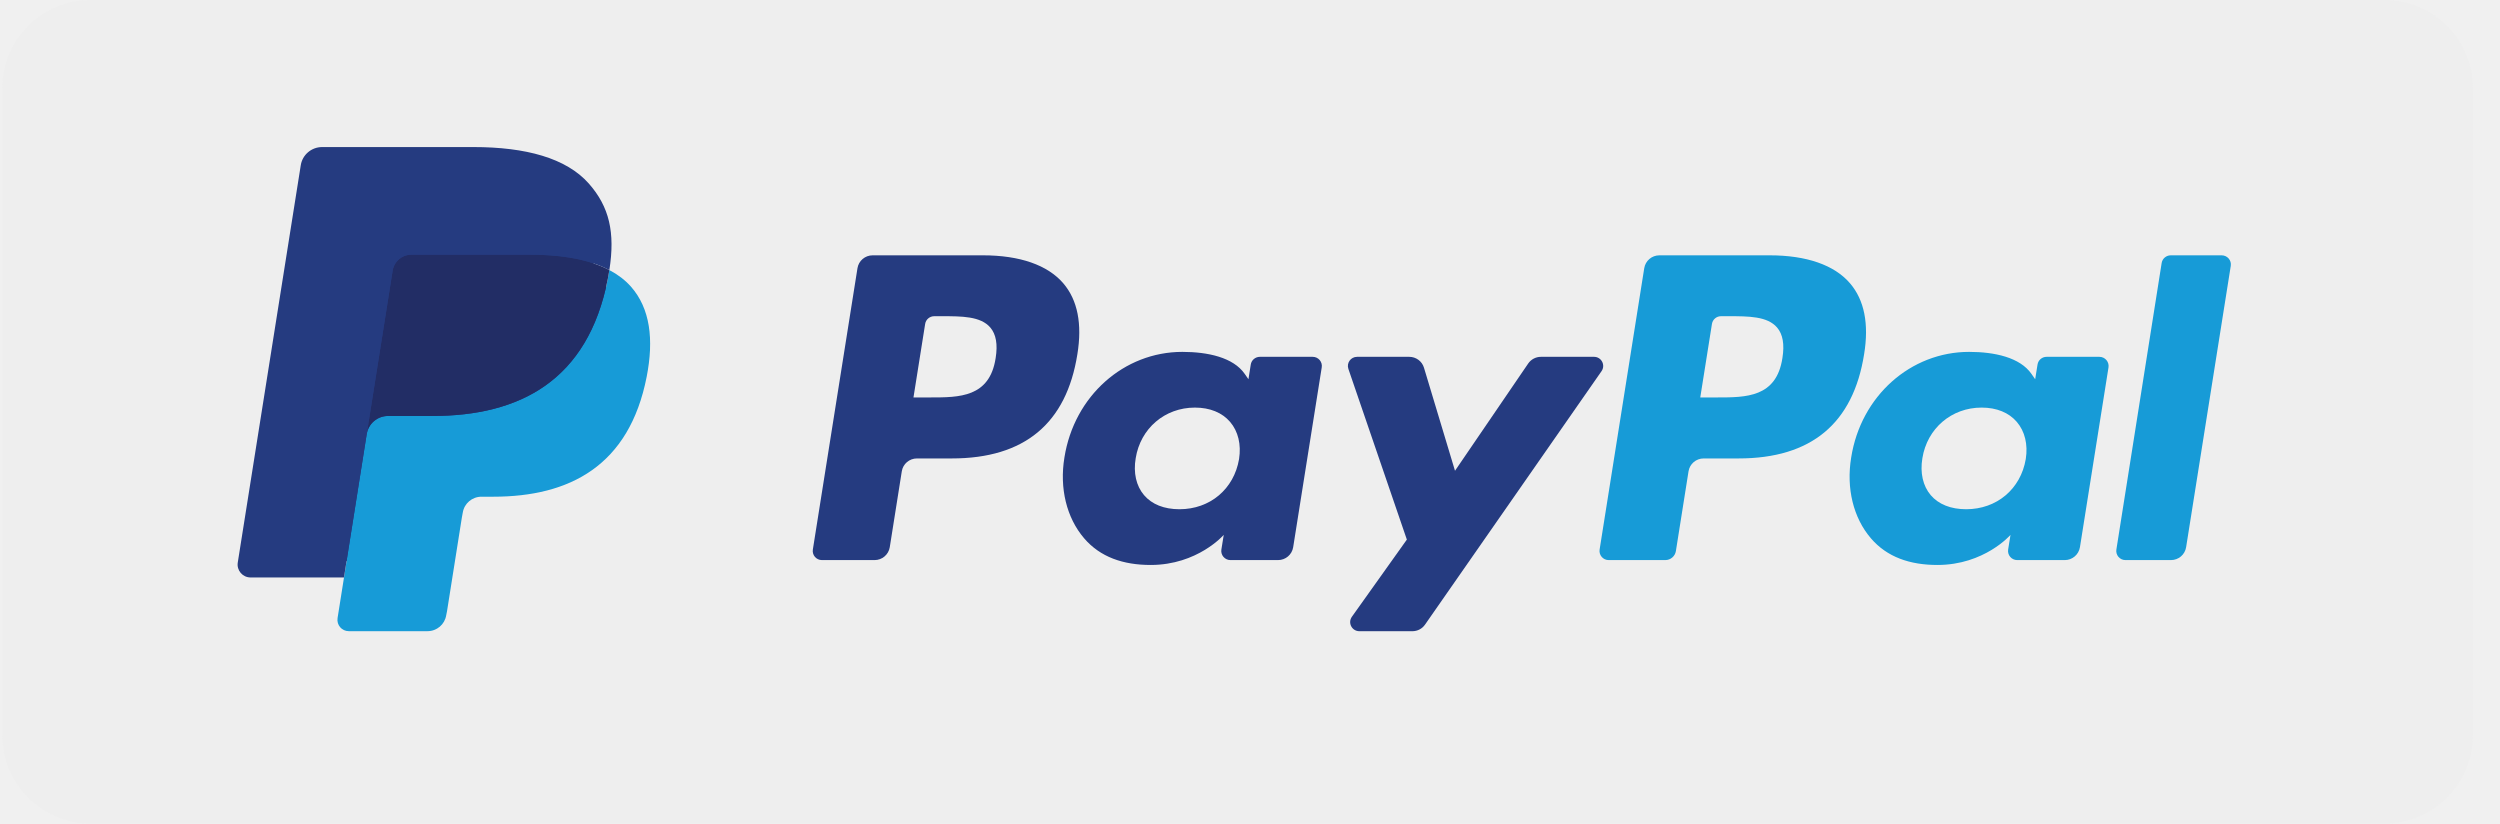
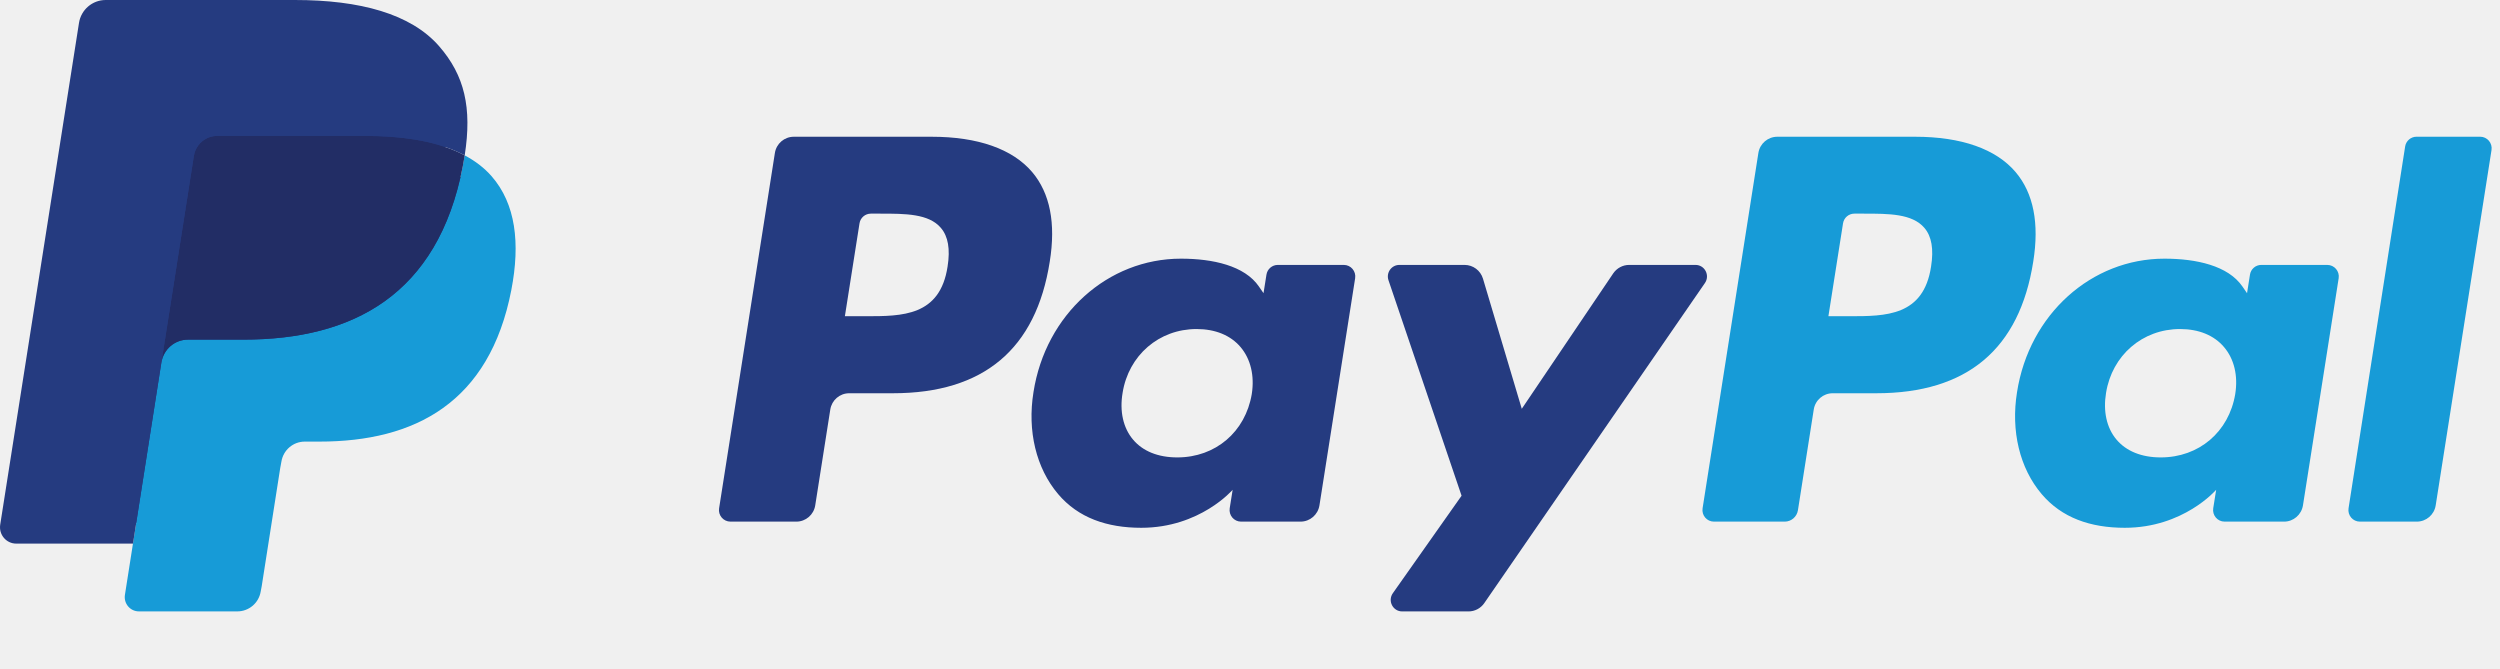
- <svg xmlns="http://www.w3.org/2000/svg" width="85" height="28" viewBox="0 0 85 28" fill="none">
-   <rect x="0.078" width="84" height="28" rx="3" fill="#EEEEEE" />
-   <g clip-path="url(#clip0_5593_134)">
-     <path d="M33.419 8.681H29.669C29.412 8.681 29.194 8.867 29.154 9.119L27.637 18.684C27.607 18.873 27.754 19.043 27.946 19.043H29.736C29.993 19.043 30.211 18.858 30.252 18.605L30.661 16.025C30.7 15.773 30.919 15.587 31.175 15.587H32.362C34.833 15.587 36.258 14.398 36.631 12.042C36.799 11.011 36.638 10.201 36.153 9.634C35.62 9.011 34.674 8.681 33.419 8.681ZM33.852 12.175C33.647 13.513 32.618 13.513 31.624 13.513H31.058L31.455 11.014C31.479 10.862 31.61 10.751 31.764 10.751H32.023C32.701 10.751 33.339 10.751 33.67 11.135C33.866 11.364 33.927 11.705 33.852 12.175Z" fill="#253B80" />
-     <path d="M44.631 12.132H42.835C42.682 12.132 42.55 12.243 42.526 12.394L42.447 12.894L42.321 12.713C41.933 12.152 41.066 11.964 40.2 11.964C38.216 11.964 36.521 13.459 36.19 15.556C36.019 16.602 36.263 17.603 36.859 18.3C37.407 18.942 38.19 19.209 39.122 19.209C40.721 19.209 41.607 18.186 41.607 18.186L41.527 18.683C41.497 18.873 41.644 19.043 41.836 19.043H43.453C43.711 19.043 43.928 18.857 43.968 18.605L44.939 12.491C44.97 12.303 44.823 12.132 44.631 12.132ZM42.128 15.609C41.955 16.629 41.14 17.314 40.102 17.314C39.58 17.314 39.163 17.148 38.896 16.833C38.63 16.52 38.529 16.074 38.614 15.578C38.776 14.566 39.604 13.858 40.626 13.858C41.136 13.858 41.551 14.027 41.824 14.345C42.098 14.666 42.206 15.114 42.128 15.609Z" fill="#253B80" />
-     <path d="M54.196 12.132H52.391C52.219 12.132 52.057 12.217 51.959 12.359L49.47 16.006L48.415 12.502C48.349 12.282 48.145 12.132 47.915 12.132H46.142C45.926 12.132 45.776 12.341 45.845 12.543L47.833 18.346L45.964 20.97C45.817 21.177 45.965 21.461 46.219 21.461H48.022C48.193 21.461 48.353 21.378 48.45 21.238L54.452 12.62C54.596 12.414 54.449 12.132 54.196 12.132Z" fill="#253B80" />
-     <path d="M60.169 8.681H56.418C56.162 8.681 55.944 8.867 55.904 9.119L54.387 18.684C54.357 18.873 54.504 19.043 54.695 19.043H56.62C56.799 19.043 56.952 18.913 56.98 18.737L57.41 16.025C57.45 15.773 57.668 15.587 57.924 15.587H59.111C61.582 15.587 63.007 14.398 63.38 12.042C63.549 11.011 63.387 10.201 62.902 9.634C62.369 9.011 61.424 8.681 60.169 8.681ZM60.602 12.175C60.397 13.513 59.369 13.513 58.374 13.513H57.809L58.206 11.014C58.23 10.862 58.36 10.751 58.514 10.751H58.774C59.451 10.751 60.09 10.751 60.42 11.135C60.617 11.364 60.677 11.705 60.602 12.175Z" fill="#179BD7" />
-     <path d="M71.379 12.132H69.584C69.43 12.132 69.299 12.243 69.276 12.394L69.196 12.894L69.07 12.713C68.681 12.152 67.815 11.964 66.95 11.964C64.965 11.964 63.27 13.459 62.94 15.556C62.769 16.602 63.012 17.603 63.609 18.3C64.157 18.942 64.939 19.209 65.871 19.209C67.47 19.209 68.357 18.186 68.357 18.186L68.277 18.683C68.246 18.873 68.394 19.043 68.586 19.043H70.203C70.459 19.043 70.677 18.857 70.718 18.605L71.689 12.491C71.718 12.303 71.571 12.132 71.379 12.132ZM68.876 15.609C68.703 16.629 67.888 17.314 66.849 17.314C66.329 17.314 65.911 17.148 65.643 16.833C65.378 16.52 65.278 16.074 65.361 15.578C65.524 14.566 66.351 13.858 67.374 13.858C67.884 13.858 68.299 14.027 68.572 14.345C68.846 14.666 68.955 15.114 68.876 15.609Z" fill="#179BD7" />
-     <path d="M73.496 8.944L71.957 18.684C71.927 18.873 72.074 19.043 72.265 19.043H73.813C74.07 19.043 74.288 18.858 74.328 18.605L75.846 9.04C75.876 8.851 75.729 8.681 75.537 8.681H73.805C73.652 8.681 73.52 8.792 73.496 8.944Z" fill="#179BD7" />
-     <path d="M12.063 20.902L12.35 19.09L11.711 19.076H8.66L10.78 5.705C10.787 5.664 10.808 5.627 10.839 5.6C10.871 5.573 10.911 5.559 10.952 5.559H16.096C17.804 5.559 18.982 5.912 19.598 6.61C19.886 6.937 20.07 7.279 20.159 7.655C20.252 8.05 20.254 8.522 20.163 9.098L20.156 9.139V9.508L20.444 9.671C20.687 9.799 20.88 9.946 21.029 10.114C21.275 10.393 21.435 10.749 21.502 11.171C21.572 11.604 21.549 12.12 21.435 12.705C21.303 13.377 21.09 13.962 20.803 14.441C20.539 14.882 20.202 15.248 19.802 15.532C19.421 15.801 18.967 16.006 18.454 16.137C17.957 16.265 17.391 16.33 16.77 16.33H16.369C16.083 16.33 15.805 16.433 15.587 16.617C15.368 16.804 15.223 17.061 15.179 17.341L15.149 17.504L14.642 20.698L14.619 20.815C14.613 20.852 14.602 20.871 14.587 20.883C14.573 20.895 14.554 20.902 14.534 20.902H12.063Z" fill="#253B80" />
-     <path d="M20.718 9.182C20.703 9.28 20.685 9.38 20.666 9.482C19.987 12.946 17.666 14.143 14.703 14.143H13.193C12.831 14.143 12.525 14.405 12.469 14.761L11.696 19.635L11.477 21.016C11.441 21.25 11.622 21.46 11.858 21.46H14.535C14.852 21.46 15.121 21.231 15.171 20.92L15.198 20.785L15.702 17.604L15.734 17.429C15.783 17.117 16.053 16.888 16.37 16.888H16.77C19.364 16.888 21.394 15.841 21.987 12.81C22.235 11.544 22.107 10.487 21.451 9.744C21.252 9.52 21.006 9.334 20.718 9.182Z" fill="#179BD7" />
-     <path d="M20.009 8.9C19.905 8.87 19.798 8.843 19.688 8.819C19.578 8.795 19.465 8.773 19.349 8.755C18.942 8.689 18.496 8.658 18.018 8.658H13.987C13.887 8.658 13.793 8.681 13.709 8.721C13.523 8.81 13.385 8.985 13.351 9.199L12.493 14.603L12.469 14.76C12.525 14.405 12.831 14.143 13.193 14.143H14.702C17.666 14.143 19.987 12.945 20.666 9.482C20.686 9.379 20.703 9.279 20.718 9.182C20.547 9.091 20.361 9.014 20.16 8.948C20.111 8.931 20.06 8.916 20.009 8.9Z" fill="#222D65" />
-     <path d="M13.35 9.199C13.384 8.985 13.522 8.81 13.708 8.722C13.793 8.681 13.887 8.659 13.986 8.659H18.018C18.495 8.659 18.941 8.69 19.348 8.755C19.464 8.774 19.577 8.795 19.688 8.819C19.797 8.844 19.904 8.871 20.008 8.901C20.059 8.916 20.11 8.932 20.16 8.948C20.36 9.014 20.546 9.092 20.718 9.182C20.92 7.902 20.716 7.03 20.02 6.241C19.253 5.372 17.869 5 16.097 5H10.953C10.591 5 10.282 5.262 10.226 5.618L8.084 19.126C8.041 19.393 8.249 19.634 8.52 19.634H11.695L12.493 14.603L13.35 9.199Z" fill="#253B80" />
-   </g>
-   <defs>
-     <clipPath id="clip0_5593_134">
-       <rect width="68" height="18" fill="white" transform="translate(8.07812 5)" />
-     </clipPath>
-   </defs>
+ <svg xmlns="http://www.w3.org/2000/svg" width="86" height="23" viewBox="0 0 86 23" fill="none">
+   <path d="M32.05 4.704H27.307C26.982 4.704 26.706 4.941 26.656 5.263L24.737 17.486C24.699 17.727 24.885 17.944 25.129 17.944H27.393C27.718 17.944 27.994 17.707 28.044 17.384L28.562 14.088C28.612 13.765 28.888 13.528 29.212 13.528H30.714C33.838 13.528 35.641 12.009 36.112 8.998C36.325 7.681 36.121 6.646 35.508 5.921C34.833 5.125 33.638 4.704 32.05 4.704ZM32.597 9.168C32.338 10.878 31.038 10.878 29.78 10.878H29.064L29.567 7.684C29.596 7.491 29.763 7.349 29.957 7.349H30.285C31.142 7.349 31.95 7.349 32.367 7.84C32.616 8.132 32.692 8.567 32.597 9.168Z" fill="#253B80" />
+   <path d="M46.227 9.113H43.956C43.763 9.113 43.595 9.255 43.566 9.448L43.465 10.086L43.306 9.855C42.815 9.138 41.718 8.898 40.623 8.898C38.114 8.898 35.97 10.809 35.552 13.488C35.335 14.825 35.644 16.104 36.398 16.995C37.091 17.814 38.081 18.156 39.259 18.156C41.282 18.156 42.403 16.849 42.403 16.849L42.302 17.483C42.264 17.726 42.45 17.944 42.692 17.944H44.738C45.063 17.944 45.338 17.706 45.389 17.384L46.617 9.571C46.655 9.331 46.47 9.113 46.227 9.113ZM43.061 13.555C42.842 14.859 41.812 15.735 40.499 15.735C39.839 15.735 39.312 15.522 38.974 15.119C38.638 14.719 38.51 14.15 38.617 13.516C38.822 12.223 39.869 11.319 41.162 11.319C41.807 11.319 42.332 11.534 42.677 11.941C43.023 12.351 43.16 12.924 43.061 13.555Z" fill="#253B80" />
+   <path d="M58.325 9.113H56.042C55.825 9.113 55.62 9.222 55.496 9.403L52.349 14.063L51.014 9.585C50.93 9.305 50.673 9.113 50.382 9.113H48.139C47.866 9.113 47.677 9.38 47.763 9.638L50.278 17.053L47.914 20.406C47.728 20.67 47.915 21.033 48.236 21.033H50.516C50.733 21.033 50.935 20.927 51.058 20.749L58.649 9.737C58.831 9.473 58.645 9.113 58.325 9.113Z" fill="#253B80" />
+   <path d="M65.882 4.704H61.138C60.815 4.704 60.538 4.941 60.488 5.263L58.569 17.486C58.531 17.727 58.717 17.944 58.959 17.944H61.394C61.62 17.944 61.813 17.778 61.849 17.552L62.393 14.088C62.443 13.765 62.72 13.528 63.044 13.528H64.544C67.669 13.528 69.472 12.009 69.944 8.998C70.156 7.681 69.952 6.646 69.338 5.921C68.665 5.125 67.47 4.704 65.882 4.704ZM66.429 9.168C66.171 10.878 64.87 10.878 63.612 10.878H62.897L63.4 7.684C63.43 7.491 63.595 7.349 63.79 7.349H64.118C64.974 7.349 65.782 7.349 66.2 7.84C66.449 8.132 66.524 8.567 66.429 9.168Z" fill="#179BD7" />
+   <path d="M80.058 9.113H77.788C77.594 9.113 77.428 9.255 77.399 9.448L77.298 10.086L77.139 9.855C76.647 9.138 75.551 8.898 74.457 8.898C71.947 8.898 69.804 10.809 69.386 13.488C69.17 14.825 69.477 16.104 70.232 16.995C70.925 17.814 71.914 18.156 73.092 18.156C75.115 18.156 76.236 16.849 76.236 16.849L76.135 17.483C76.097 17.726 76.283 17.944 76.526 17.944H78.572C78.895 17.944 79.171 17.706 79.222 17.384L80.45 9.571C80.488 9.331 80.302 9.113 80.058 9.113ZM76.892 13.555C76.675 14.859 75.643 15.735 74.33 15.735C73.672 15.735 73.143 15.522 72.805 15.119C72.469 14.719 72.343 14.15 72.448 13.516C72.654 12.223 73.7 11.319 74.993 11.319C75.638 11.319 76.163 11.534 76.508 11.941C76.856 12.351 76.993 12.924 76.892 13.555Z" fill="#179BD7" />
+   <path d="M82.737 5.039L80.79 17.485C80.752 17.727 80.938 17.944 81.18 17.944H83.137C83.462 17.944 83.738 17.707 83.788 17.384L85.708 5.162C85.746 4.921 85.56 4.703 85.318 4.703H83.127C82.933 4.704 82.767 4.846 82.737 5.039Z" fill="#179BD7" />
+   <path d="M5.04 20.319L5.403 18.004L4.595 17.985H0.736L3.418 0.9C3.426 0.849 3.453 0.801 3.492 0.767C3.532 0.733 3.583 0.714 3.635 0.714H10.141C12.301 0.714 13.791 1.165 14.569 2.057C14.934 2.475 15.166 2.912 15.279 3.393C15.397 3.897 15.399 4.5 15.284 5.236L15.275 5.289V5.76L15.64 5.968C15.947 6.132 16.191 6.319 16.379 6.534C16.691 6.892 16.892 7.346 16.978 7.885C17.066 8.439 17.037 9.098 16.892 9.845C16.726 10.703 16.457 11.451 16.094 12.063C15.759 12.627 15.333 13.095 14.828 13.457C14.345 13.801 13.772 14.063 13.123 14.23C12.495 14.395 11.778 14.477 10.992 14.477H10.486C10.124 14.477 9.773 14.608 9.497 14.843C9.22 15.083 9.037 15.411 8.981 15.769L8.942 15.977L8.302 20.058L8.272 20.208C8.265 20.255 8.252 20.279 8.232 20.295C8.215 20.31 8.19 20.319 8.166 20.319H5.04Z" fill="#253B80" />
+   <path d="M15.984 5.344C15.965 5.468 15.942 5.596 15.917 5.727C15.059 10.153 12.124 11.683 8.376 11.683H6.467C6.009 11.683 5.622 12.017 5.551 12.472L4.574 18.7L4.297 20.465C4.251 20.763 4.479 21.032 4.779 21.032H8.164C8.565 21.032 8.906 20.74 8.969 20.343L9.002 20.17L9.639 16.105L9.68 15.882C9.743 15.483 10.084 15.191 10.485 15.191H10.991C14.271 15.191 16.838 13.852 17.589 9.98C17.902 8.362 17.74 7.012 16.911 6.062C16.66 5.775 16.348 5.537 15.984 5.344Z" fill="#179BD7" />
+   <path d="M15.088 4.984C14.957 4.946 14.822 4.911 14.683 4.879C14.544 4.849 14.401 4.822 14.254 4.798C13.739 4.714 13.175 4.675 12.571 4.675H7.472C7.347 4.675 7.228 4.703 7.121 4.755C6.886 4.868 6.711 5.092 6.669 5.366L5.584 12.27L5.553 12.472C5.624 12.017 6.01 11.683 6.469 11.683H8.378C12.126 11.683 15.061 10.153 15.919 5.727C15.945 5.596 15.966 5.468 15.986 5.344C15.769 5.228 15.534 5.129 15.28 5.045C15.218 5.024 15.153 5.004 15.088 4.984Z" fill="#222D65" />
+   <path d="M6.668 5.366C6.71 5.092 6.885 4.868 7.12 4.755C7.227 4.704 7.346 4.675 7.472 4.675H12.571C13.175 4.675 13.739 4.715 14.253 4.799C14.4 4.822 14.543 4.85 14.682 4.88C14.821 4.912 14.956 4.946 15.087 4.985C15.153 5.004 15.217 5.024 15.28 5.045C15.533 5.129 15.768 5.229 15.986 5.344C16.241 3.708 15.983 2.594 15.103 1.586C14.133 0.475 12.382 0 10.141 0H3.636C3.178 0 2.787 0.335 2.717 0.79L0.007 18.05C-0.046 18.392 0.216 18.7 0.558 18.7H4.575L5.583 12.27L6.668 5.366Z" fill="#253B80" />
</svg>
